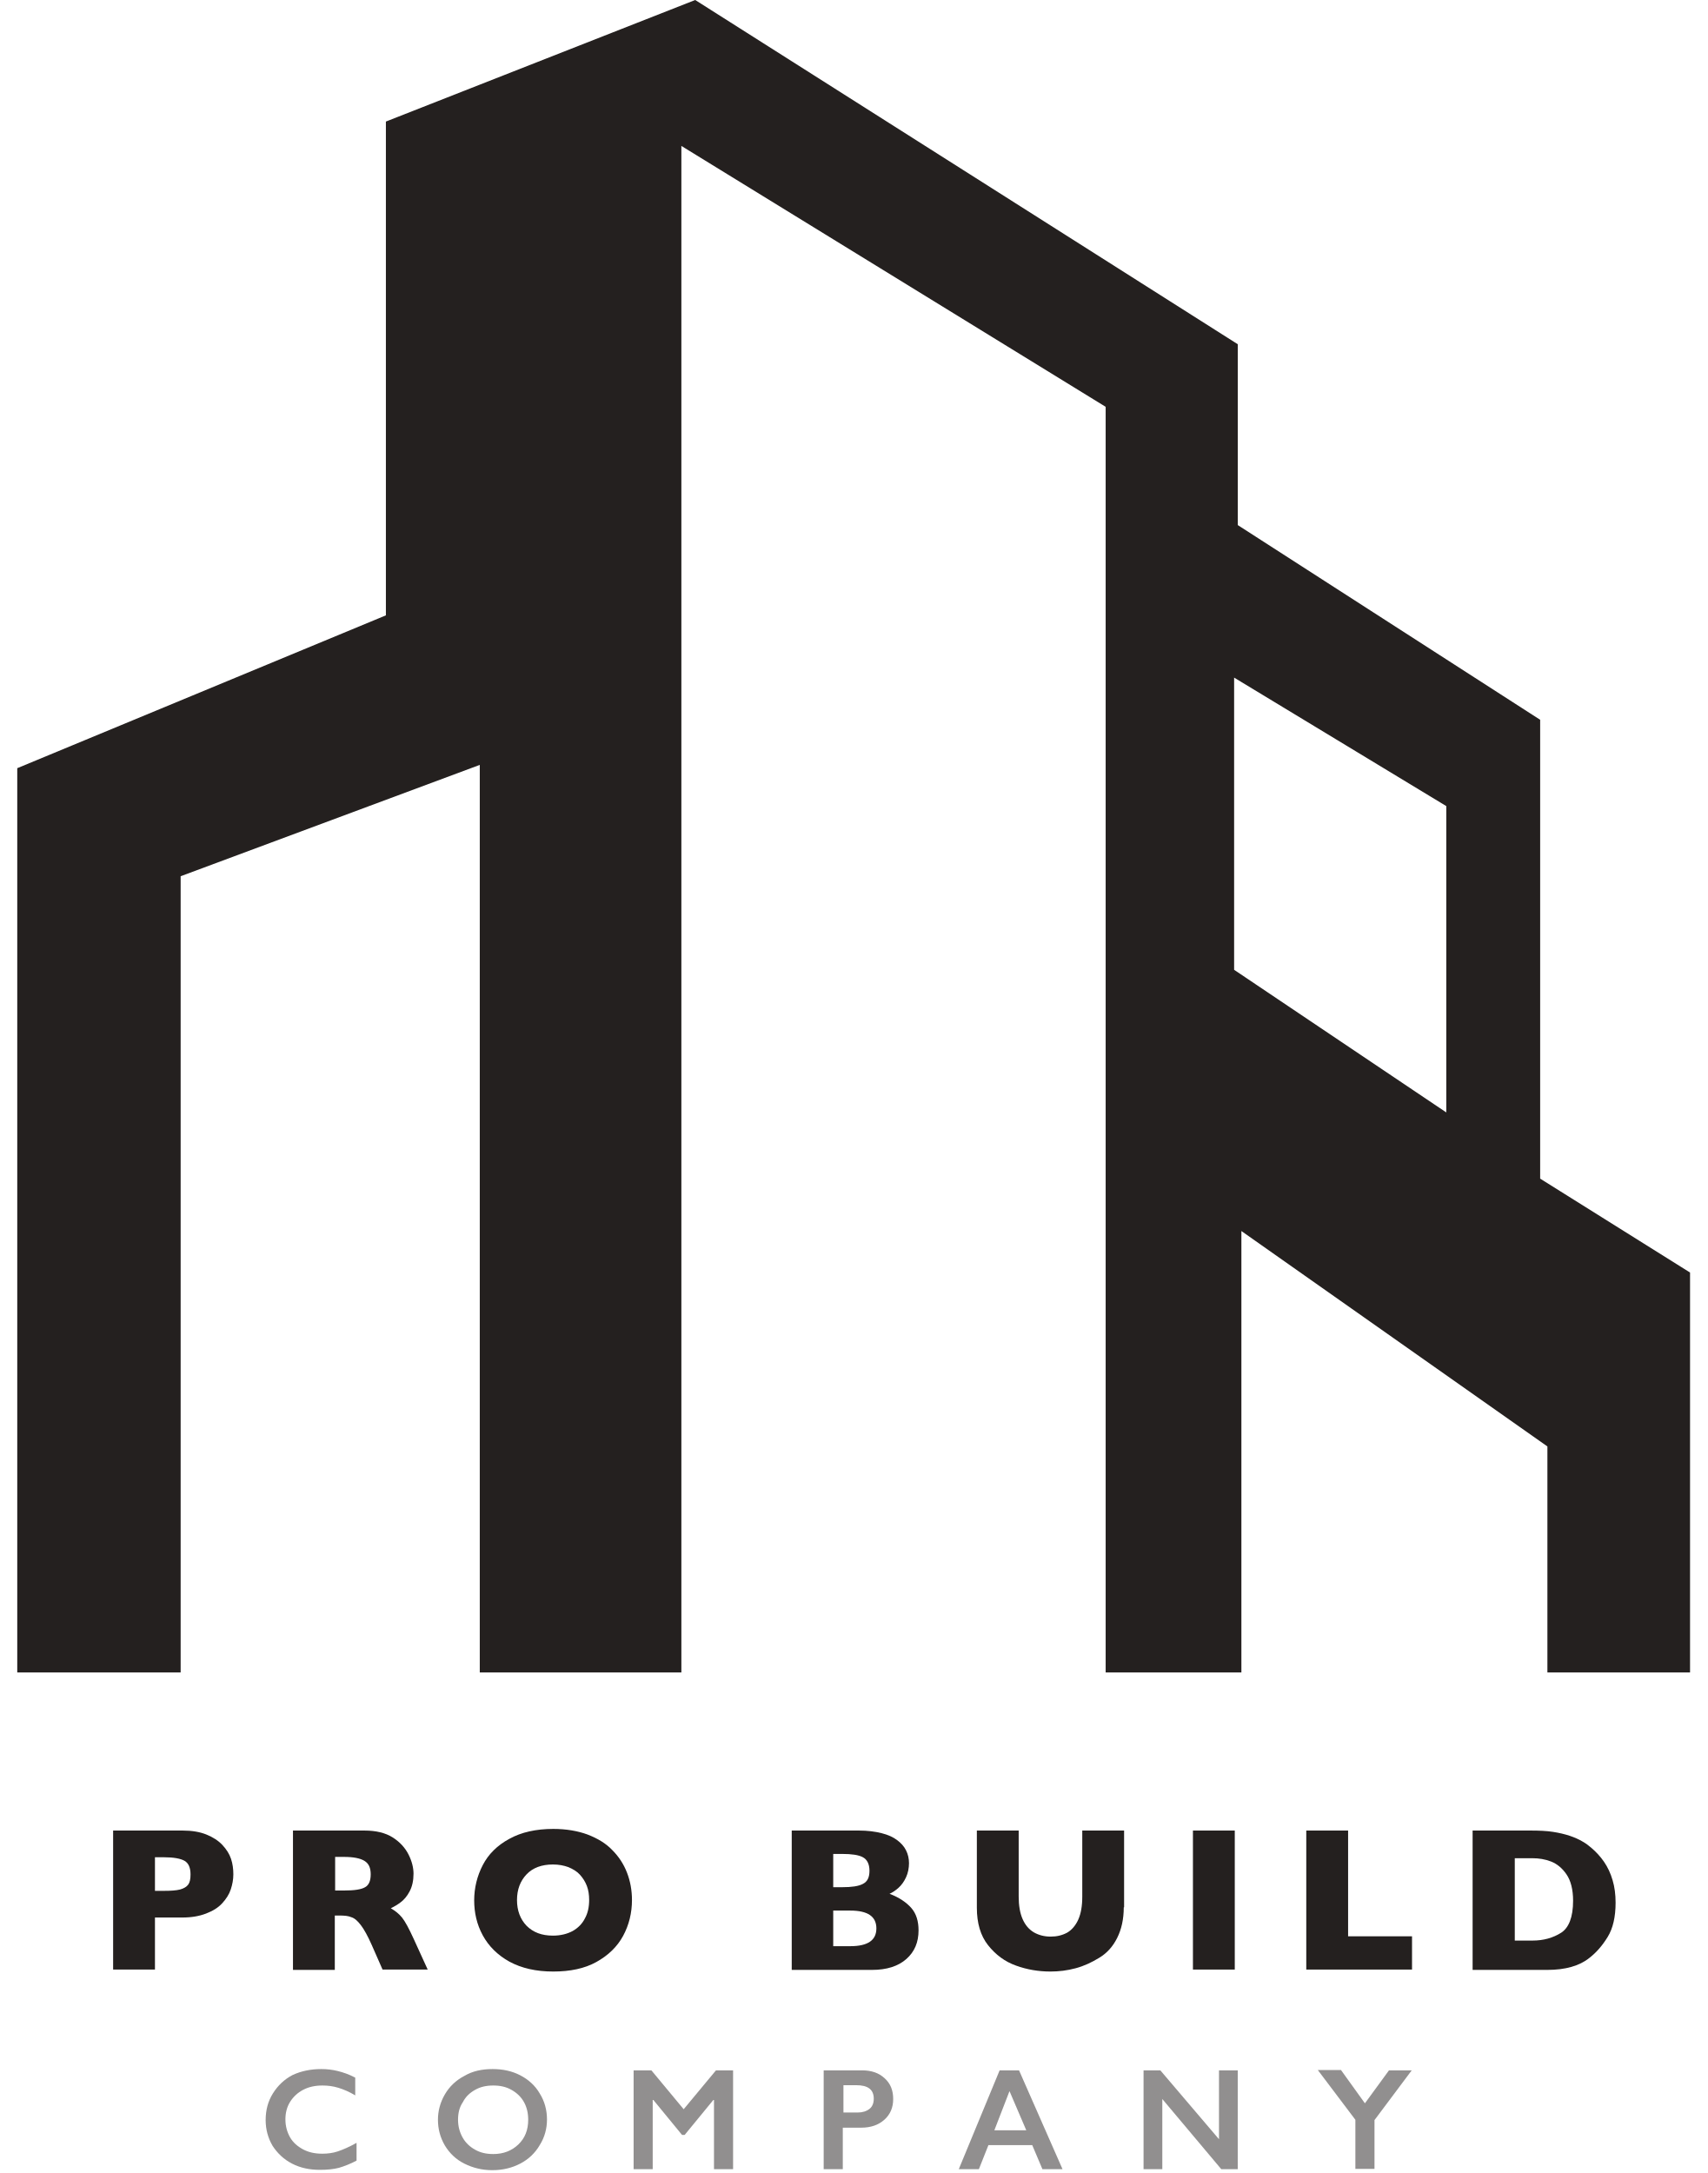
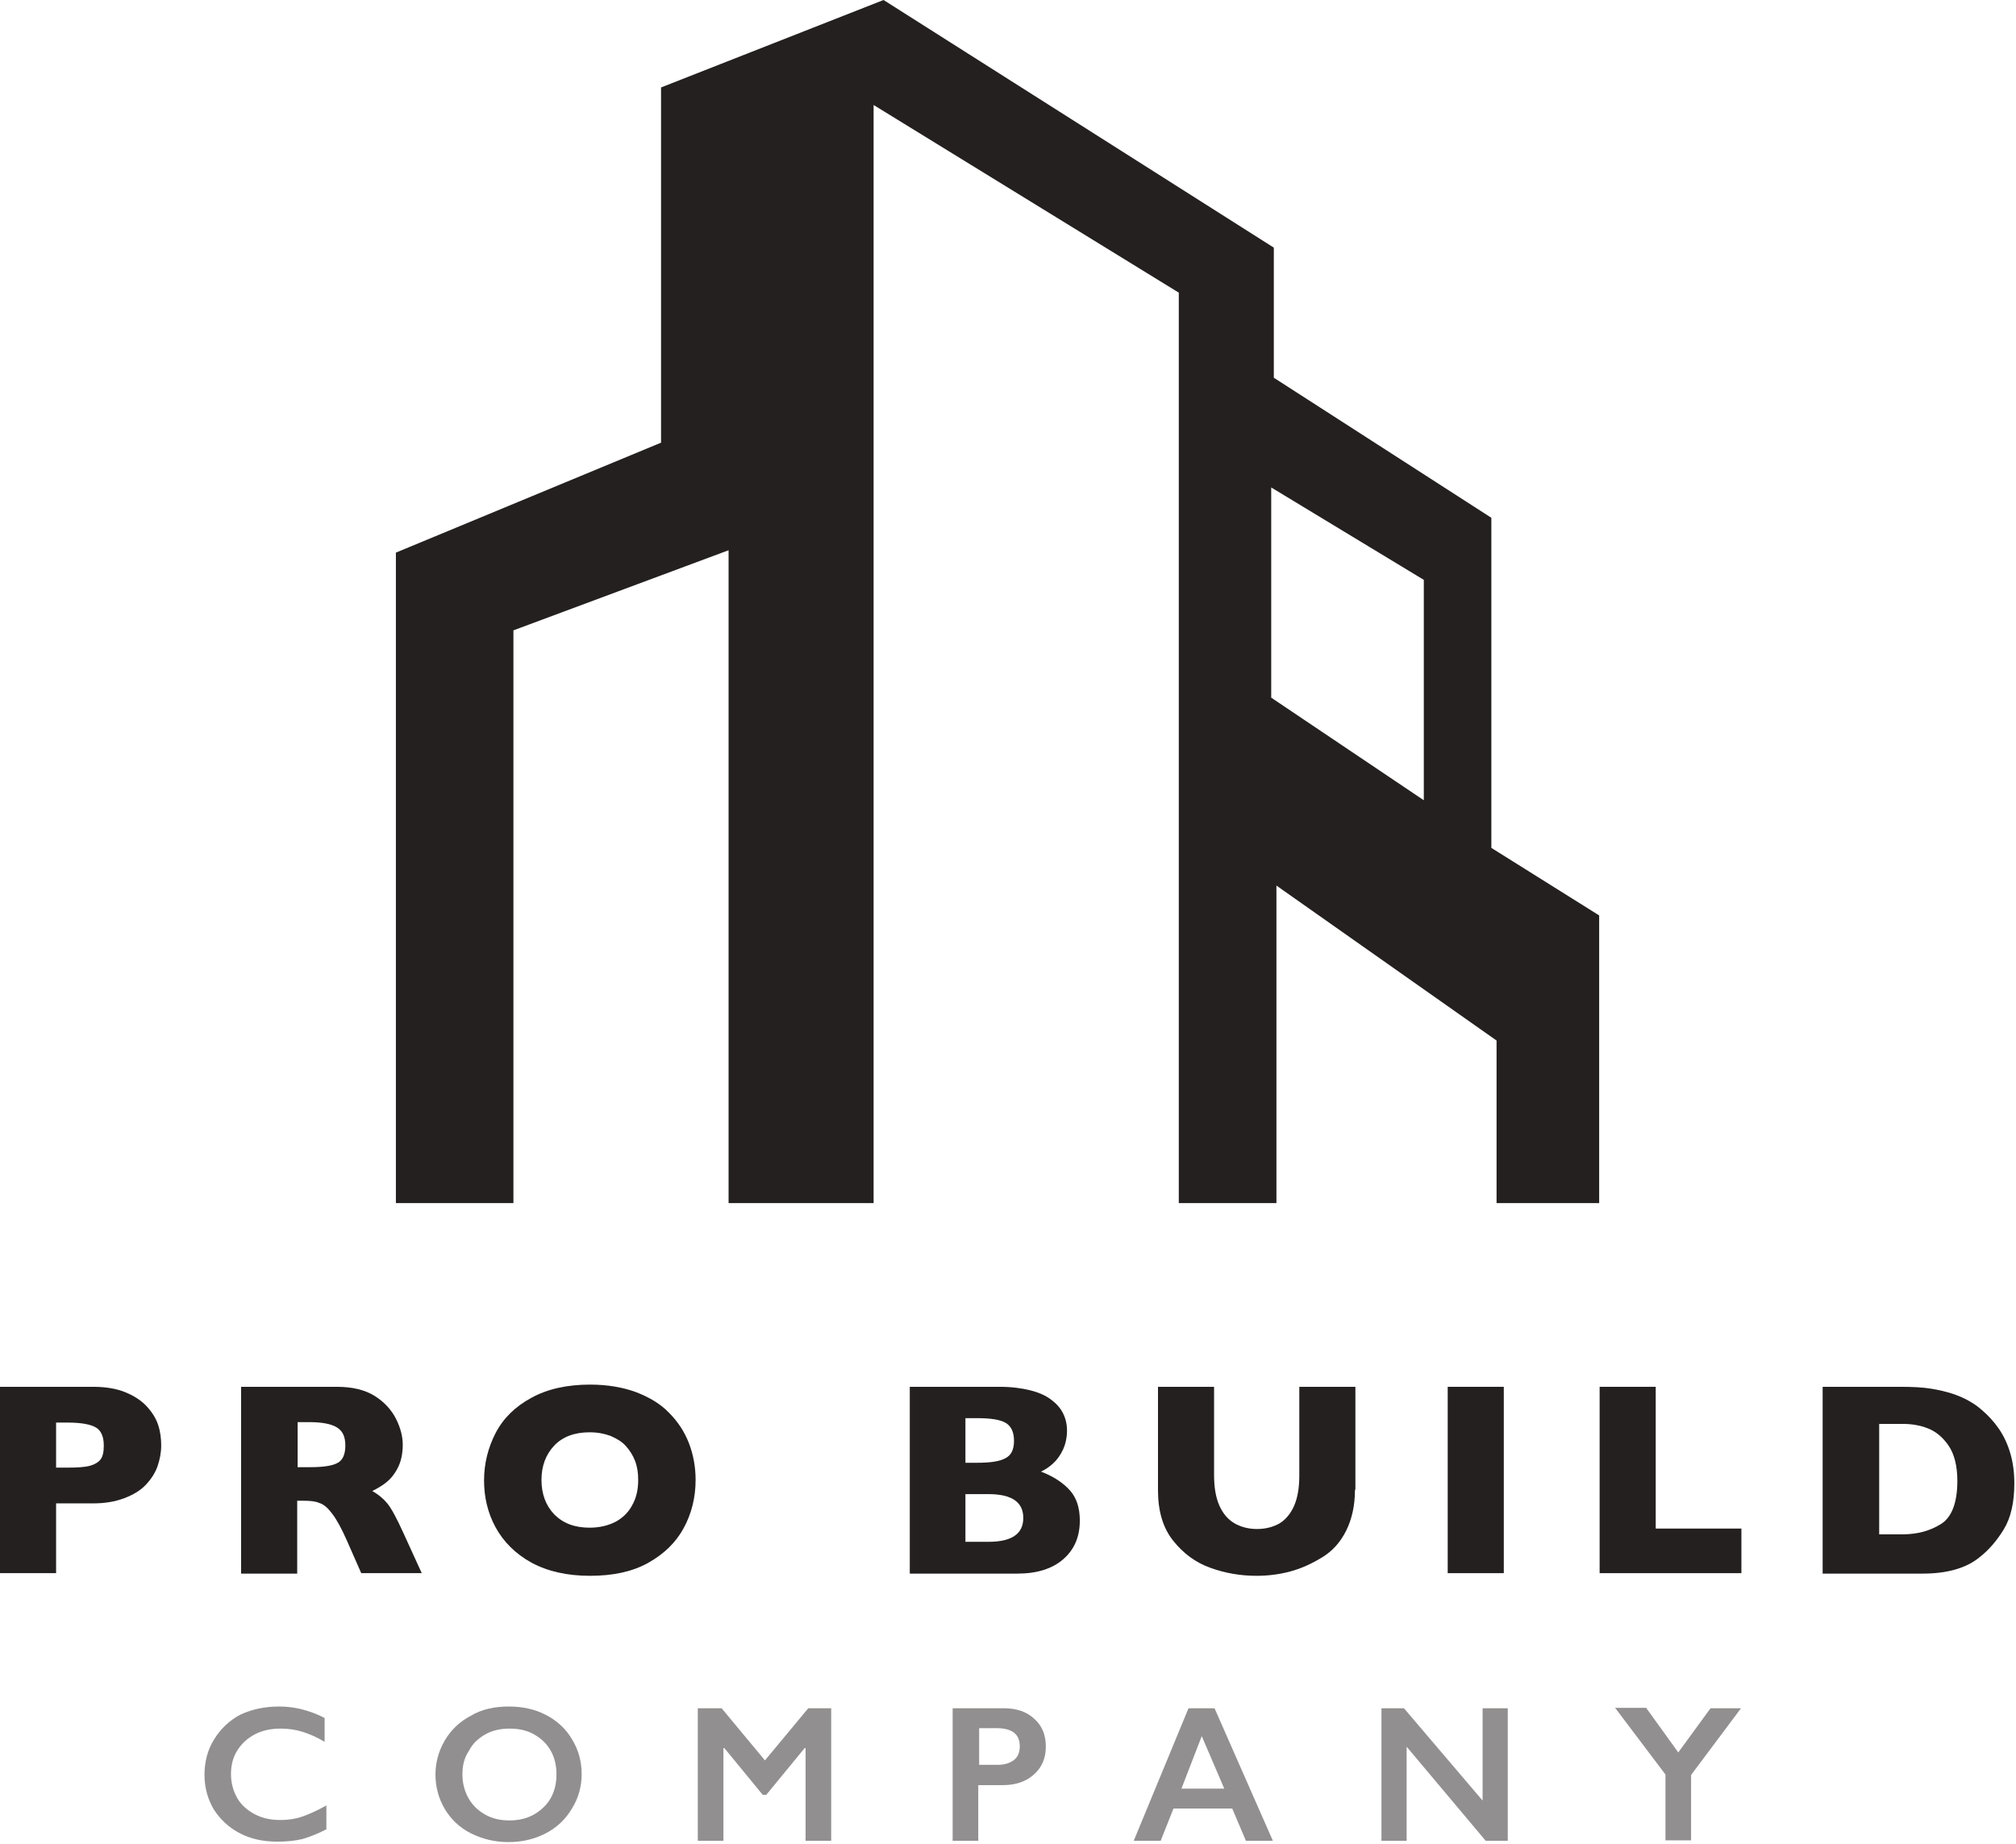
- <svg xmlns="http://www.w3.org/2000/svg" width="66" height="84" viewBox="0 0 66 84" fill="none">
-   <path d="M59.536 45.562V27.824L47.847 20.298V13.307L26.874 0L14.917 4.699V23.787L0.667 29.695V64.65H6.983V33.872L18.546 29.568V64.65H26.339V5.641L42.74 15.726V64.65H47.987V47.587L59.816 55.914V64.65H65.33V49.191L59.536 45.562ZM55.907 43.002L47.706 37.489V26.194L55.907 31.16V43.002Z" fill="#24201F" />
-   <path d="M9.02 72.456C9.02 72.66 8.982 72.851 8.919 73.042C8.855 73.233 8.74 73.411 8.587 73.576C8.435 73.742 8.231 73.869 7.964 73.971C7.696 74.073 7.403 74.124 7.047 74.124H5.99V76.136H4.373V70.762H7.059C7.416 70.762 7.722 70.813 7.976 70.915C8.231 71.017 8.447 71.157 8.6 71.323C8.753 71.488 8.868 71.666 8.931 71.857C8.995 72.048 9.02 72.252 9.02 72.456ZM7.365 72.456C7.365 72.201 7.289 72.023 7.136 71.934C6.983 71.845 6.716 71.794 6.321 71.794H5.99V73.093H6.334C6.601 73.093 6.805 73.08 6.958 73.042C7.098 73.003 7.212 72.94 7.276 72.851C7.34 72.761 7.365 72.634 7.365 72.456Z" fill="#24201F" />
-   <path d="M16.533 76.136H14.788L14.368 75.181C14.215 74.837 14.075 74.582 13.948 74.417C13.821 74.251 13.706 74.149 13.579 74.111C13.464 74.06 13.311 74.047 13.12 74.047H12.942V76.149H11.325V70.762H14.088C14.534 70.762 14.903 70.851 15.183 71.03C15.463 71.208 15.667 71.437 15.794 71.692C15.922 71.947 15.985 72.201 15.985 72.43C15.985 72.698 15.934 72.927 15.832 73.118C15.731 73.309 15.616 73.436 15.501 73.525C15.387 73.615 15.259 73.691 15.107 73.767C15.285 73.869 15.425 73.984 15.54 74.124C15.654 74.264 15.807 74.544 15.998 74.964L16.533 76.136ZM14.33 72.456C14.33 72.201 14.254 72.036 14.088 71.934C13.922 71.832 13.655 71.781 13.299 71.781H12.955V73.08H13.299C13.693 73.08 13.961 73.042 14.113 72.952C14.254 72.876 14.33 72.71 14.33 72.456Z" fill="#24201F" />
-   <path d="M24.429 73.449C24.429 73.946 24.314 74.417 24.085 74.837C23.856 75.257 23.512 75.588 23.054 75.843C22.595 76.098 22.035 76.212 21.386 76.212C20.724 76.212 20.163 76.085 19.692 75.83C19.234 75.576 18.89 75.232 18.661 74.812C18.431 74.391 18.33 73.933 18.33 73.462C18.33 72.978 18.444 72.519 18.661 72.099C18.877 71.679 19.221 71.335 19.692 71.081C20.151 70.826 20.724 70.699 21.386 70.699C21.882 70.699 22.328 70.775 22.71 70.915C23.105 71.068 23.423 71.259 23.665 71.514C23.92 71.768 24.111 72.061 24.238 72.392C24.366 72.723 24.429 73.08 24.429 73.449ZM22.774 73.449C22.774 73.245 22.748 73.067 22.685 72.901C22.621 72.736 22.532 72.596 22.417 72.469C22.303 72.341 22.15 72.252 21.971 72.176C21.793 72.112 21.602 72.074 21.373 72.074C20.94 72.074 20.596 72.201 20.354 72.456C20.112 72.71 19.985 73.042 19.985 73.449C19.985 73.857 20.112 74.188 20.354 74.442C20.609 74.697 20.94 74.824 21.373 74.824C21.666 74.824 21.921 74.761 22.137 74.646C22.341 74.531 22.506 74.366 22.608 74.162C22.723 73.959 22.774 73.716 22.774 73.449Z" fill="#24201F" />
-   <path d="M35.507 74.621C35.507 75.079 35.354 75.448 35.036 75.728C34.718 76.009 34.272 76.149 33.712 76.149H30.605V70.762H33.202C33.533 70.762 33.826 70.8 34.081 70.864C34.336 70.928 34.526 71.017 34.679 71.132C34.832 71.246 34.947 71.373 35.023 71.526C35.1 71.679 35.138 71.845 35.138 72.023C35.138 72.214 35.1 72.405 35.023 72.57C34.947 72.736 34.845 72.876 34.73 72.978C34.616 73.08 34.501 73.156 34.386 73.207C34.756 73.347 35.036 73.538 35.227 73.755C35.418 73.971 35.507 74.264 35.507 74.621ZM33.61 72.316C33.61 72.061 33.521 71.883 33.355 71.794C33.19 71.704 32.922 71.666 32.553 71.666H32.209V72.952H32.553C32.922 72.952 33.19 72.914 33.355 72.825C33.533 72.736 33.61 72.57 33.61 72.316ZM33.877 74.544C33.877 74.086 33.546 73.856 32.871 73.856H32.209V75.232H32.871C33.546 75.232 33.877 75.003 33.877 74.544Z" fill="#24201F" />
-   <path d="M43.44 73.729C43.44 74.188 43.351 74.582 43.185 74.913C43.02 75.245 42.791 75.499 42.498 75.677C42.205 75.856 41.912 75.996 41.581 76.085C41.25 76.174 40.931 76.212 40.6 76.212C40.142 76.212 39.696 76.136 39.276 75.983C38.843 75.83 38.487 75.563 38.194 75.194C37.901 74.824 37.761 74.34 37.761 73.742V70.762H39.378V73.309C39.378 73.665 39.429 73.958 39.531 74.188C39.633 74.417 39.773 74.582 39.964 74.697C40.142 74.799 40.358 74.862 40.613 74.862C40.855 74.862 41.059 74.812 41.25 74.71C41.428 74.608 41.581 74.43 41.683 74.2C41.785 73.971 41.836 73.678 41.836 73.322V70.762H43.453V73.729H43.44Z" fill="#24201F" />
-   <path d="M47.731 76.136H46.114V70.762H47.731V76.136Z" fill="#24201F" />
-   <path d="M54.583 76.136H50.495V70.762H52.112V74.85H54.583V76.136Z" fill="#24201F" />
-   <path d="M62.452 73.551C62.452 74.099 62.35 74.544 62.146 74.875C61.942 75.206 61.713 75.474 61.433 75.69C61.051 75.996 60.504 76.149 59.816 76.149H56.925V70.762H59.166C59.498 70.762 59.79 70.775 60.032 70.813C60.274 70.851 60.491 70.902 60.682 70.966C60.873 71.03 61.038 71.106 61.166 71.182C61.306 71.259 61.42 71.348 61.522 71.437C61.7 71.59 61.866 71.768 62.006 71.972C62.146 72.176 62.261 72.418 62.337 72.685C62.414 72.94 62.452 73.233 62.452 73.551ZM60.809 73.475C60.809 73.042 60.72 72.698 60.554 72.456C60.389 72.214 60.185 72.048 59.956 71.959C59.727 71.87 59.485 71.832 59.243 71.832H58.555V75.015H59.243C59.663 75.015 60.032 74.913 60.351 74.71C60.644 74.519 60.809 74.111 60.809 73.475Z" fill="#24201F" />
+ <svg xmlns="http://www.w3.org/2000/svg" width="573" height="524" viewBox="0 0 573 524" fill="none">
+   <path d="M423.88 241.023V147.187L362.053 107.376V70.394L251.129 0L187.888 24.857V125.833L112.524 157.09V342H145.929V179.185L207.082 156.416V342H248.3V29.842L335.046 83.193V342H362.794V251.734L425.362 295.789V342H454.524V260.222L423.88 241.023ZM404.685 227.484L361.312 198.316V138.565L404.685 164.836V227.484Z" fill="#24201F" />
+   <path d="M45.817 410.914C45.817 412.922 45.441 414.805 44.813 416.688C44.185 418.571 43.056 420.328 41.549 421.96C40.043 423.592 38.034 424.847 35.398 425.851C32.762 426.856 29.875 427.358 26.36 427.358H15.942V447.191H0V394.219H26.486C30.001 394.219 33.013 394.721 35.524 395.725C38.034 396.729 40.168 398.11 41.675 399.742C43.181 401.374 44.311 403.131 44.938 405.014C45.566 406.897 45.817 408.905 45.817 410.914ZM29.499 410.914C29.499 408.403 28.745 406.646 27.239 405.767C25.733 404.889 23.097 404.386 19.206 404.386H15.942V417.19H19.331C21.967 417.19 23.976 417.065 25.482 416.688C26.863 416.312 27.992 415.684 28.62 414.805C29.248 413.927 29.499 412.671 29.499 410.914Z" fill="#24201F" />
+   <path d="M119.871 447.191H102.674L98.531 437.776C97.025 434.387 95.644 431.877 94.389 430.245C93.134 428.613 92.004 427.609 90.749 427.232C89.619 426.73 88.113 426.605 86.23 426.605H84.473V447.316H68.531V394.219H95.77C100.163 394.219 103.804 395.098 106.565 396.855C109.327 398.612 111.335 400.872 112.59 403.382C113.846 405.893 114.473 408.403 114.473 410.663C114.473 413.299 113.971 415.558 112.967 417.441C111.963 419.324 110.833 420.579 109.703 421.458C108.574 422.337 107.318 423.09 105.812 423.843C107.569 424.847 108.95 425.977 110.08 427.358C111.21 428.739 112.716 431.5 114.599 435.642L119.871 447.191ZM98.155 410.914C98.155 408.403 97.402 406.772 95.77 405.767C94.138 404.763 91.502 404.261 87.987 404.261H84.598V417.065H87.987C91.879 417.065 94.515 416.688 96.021 415.809C97.402 415.056 98.155 413.424 98.155 410.914Z" fill="#24201F" />
+   <path d="M197.709 420.705C197.709 425.601 196.579 430.245 194.319 434.387C192.06 438.53 188.671 441.793 184.152 444.304C179.633 446.815 174.11 447.944 167.708 447.944C161.18 447.944 155.657 446.689 151.013 444.178C146.494 441.668 143.105 438.279 140.845 434.136C138.586 429.994 137.582 425.475 137.582 420.831C137.582 416.061 138.711 411.542 140.845 407.399C142.979 403.257 146.368 399.868 151.013 397.357C155.532 394.847 161.18 393.591 167.708 393.591C172.603 393.591 176.997 394.345 180.763 395.725C184.654 397.232 187.792 399.115 190.177 401.625C192.688 404.136 194.57 407.023 195.826 410.286C197.081 413.55 197.709 417.065 197.709 420.705ZM181.39 420.705C181.39 418.697 181.139 416.939 180.511 415.307C179.884 413.676 179.005 412.295 177.875 411.04C176.746 409.784 175.239 408.906 173.482 408.152C171.725 407.525 169.842 407.148 167.582 407.148C163.314 407.148 159.925 408.404 157.54 410.914C155.155 413.425 153.9 416.688 153.9 420.705C153.9 424.722 155.155 427.986 157.54 430.496C160.051 433.007 163.314 434.262 167.582 434.262C170.469 434.262 172.98 433.634 175.114 432.505C177.122 431.375 178.754 429.743 179.758 427.735C180.888 425.726 181.39 423.341 181.39 420.705Z" fill="#24201F" />
+   <path d="M306.912 432.253C306.912 436.772 305.405 440.412 302.267 443.174C299.129 445.936 294.736 447.316 289.212 447.316H258.584V394.219H284.191C287.455 394.219 290.342 394.595 292.853 395.223C295.363 395.851 297.246 396.729 298.752 397.859C300.259 398.989 301.388 400.244 302.142 401.75C302.895 403.257 303.271 404.889 303.271 406.646C303.271 408.529 302.895 410.412 302.142 412.044C301.388 413.675 300.384 415.056 299.254 416.06C298.125 417.065 296.995 417.818 295.865 418.32C299.506 419.701 302.267 421.584 304.15 423.718C306.033 425.851 306.912 428.739 306.912 432.253ZM288.208 409.533C288.208 407.023 287.33 405.265 285.698 404.386C284.066 403.508 281.43 403.131 277.789 403.131H274.4V415.809H277.789C281.43 415.809 284.066 415.433 285.698 414.554C287.455 413.675 288.208 412.044 288.208 409.533ZM290.844 431.5C290.844 426.981 287.581 424.722 280.928 424.722H274.4V438.279H280.928C287.581 438.279 290.844 436.019 290.844 431.5Z" fill="#24201F" />
+   <path d="M385.115 423.466C385.115 427.985 384.236 431.877 382.604 435.14C380.972 438.404 378.713 440.915 375.826 442.672C372.939 444.429 370.051 445.81 366.788 446.689C363.524 447.567 360.386 447.944 357.122 447.944C352.603 447.944 348.21 447.191 344.068 445.685C339.8 444.178 336.285 441.542 333.398 437.902C330.511 434.262 329.13 429.492 329.13 423.592V394.219H345.072V419.324C345.072 422.839 345.574 425.726 346.578 427.985C347.582 430.245 348.963 431.877 350.846 433.006C352.603 434.011 354.737 434.638 357.248 434.638C359.633 434.638 361.641 434.136 363.524 433.132C365.281 432.128 366.788 430.37 367.792 428.111C368.796 425.851 369.298 422.964 369.298 419.45V394.219H385.24V423.466H385.115Z" fill="#24201F" />
+   <path d="M427.417 447.191H411.476V394.219H427.417V447.191Z" fill="#24201F" />
+   <path d="M494.951 447.191H454.657V394.219H470.599V434.513H494.951V447.191Z" fill="#24201F" />
+   <path d="M572.524 421.709C572.524 427.107 571.52 431.5 569.511 434.764C567.503 438.027 565.243 440.664 562.482 442.798C558.716 445.81 553.318 447.316 546.54 447.316H518.045V394.219H540.138C543.402 394.219 546.289 394.344 548.674 394.721C551.059 395.098 553.193 395.6 555.076 396.227C556.959 396.855 558.59 397.608 559.846 398.361C561.226 399.114 562.356 399.993 563.36 400.872C565.118 402.378 566.75 404.135 568.13 406.144C569.511 408.152 570.641 410.537 571.394 413.173C572.147 415.684 572.524 418.571 572.524 421.709ZM556.331 420.956C556.331 416.688 555.452 413.299 553.82 410.914C552.189 408.529 550.18 406.897 547.921 406.018C545.661 405.14 543.276 404.763 540.891 404.763H534.113V436.145H540.891C545.034 436.145 548.674 435.14 551.812 433.132C554.699 431.249 556.331 427.232 556.331 420.956Z" fill="#24201F" />
  <g opacity="0.5">
-     <path d="M12.421 79.982C12.637 79.982 12.854 80.007 13.057 80.058C13.261 80.109 13.49 80.185 13.732 80.313V81C13.503 80.86 13.287 80.771 13.083 80.707C12.879 80.644 12.675 80.618 12.459 80.618C12.191 80.618 11.937 80.669 11.72 80.784C11.504 80.898 11.338 81.051 11.211 81.255C11.084 81.459 11.033 81.688 11.033 81.93C11.033 82.184 11.096 82.414 11.211 82.618C11.325 82.821 11.504 82.974 11.72 83.089C11.937 83.203 12.179 83.254 12.459 83.254C12.662 83.254 12.866 83.229 13.057 83.165C13.248 83.101 13.49 82.999 13.783 82.834V83.522C13.541 83.649 13.312 83.738 13.095 83.802C12.892 83.853 12.65 83.878 12.37 83.878C11.962 83.878 11.606 83.802 11.287 83.636C10.969 83.471 10.727 83.241 10.536 82.949C10.358 82.643 10.269 82.312 10.269 81.955C10.269 81.573 10.358 81.23 10.549 80.924C10.74 80.618 10.994 80.376 11.313 80.211C11.644 80.058 12.013 79.982 12.421 79.982Z" fill="#24201F" />
-     <path d="M19.043 79.982C19.437 79.982 19.794 80.058 20.112 80.224C20.43 80.389 20.685 80.618 20.863 80.924C21.055 81.23 21.144 81.573 21.144 81.93C21.144 82.286 21.055 82.618 20.863 82.923C20.685 83.229 20.43 83.471 20.112 83.636C19.794 83.802 19.437 83.891 19.03 83.891C18.635 83.891 18.279 83.802 17.947 83.636C17.616 83.471 17.374 83.229 17.196 82.936C17.018 82.63 16.929 82.299 16.929 81.943C16.929 81.599 17.018 81.268 17.196 80.962C17.374 80.656 17.629 80.415 17.947 80.249C18.266 80.058 18.635 79.982 19.043 79.982ZM17.706 81.943C17.706 82.197 17.769 82.427 17.884 82.63C17.998 82.834 18.164 82.987 18.368 83.101C18.571 83.216 18.801 83.267 19.068 83.267C19.463 83.267 19.781 83.14 20.036 82.898C20.291 82.656 20.418 82.337 20.418 81.943C20.418 81.688 20.367 81.459 20.252 81.255C20.138 81.051 19.972 80.898 19.768 80.784C19.565 80.669 19.335 80.618 19.068 80.618C18.801 80.618 18.571 80.669 18.368 80.784C18.164 80.898 17.998 81.051 17.896 81.255C17.756 81.459 17.706 81.688 17.706 81.943Z" fill="#24201F" />
-     <path d="M25.18 80.032L26.428 81.535L27.676 80.032H28.338V83.853H27.6V81.178H27.574L26.466 82.528H26.365L25.257 81.178H25.231V83.853H24.493V80.032H25.18Z" fill="#24201F" />
-     <path d="M33.33 80.032C33.687 80.032 33.98 80.134 34.196 80.338C34.425 80.542 34.527 80.809 34.527 81.14C34.527 81.471 34.413 81.739 34.183 81.943C33.954 82.146 33.661 82.248 33.292 82.248H32.579V83.853H31.84V80.032H33.33ZM33.152 81.662C33.343 81.662 33.496 81.612 33.61 81.522C33.725 81.433 33.776 81.293 33.776 81.128C33.776 80.771 33.547 80.606 33.101 80.606H32.604V81.662H33.152Z" fill="#24201F" />
-     <path d="M39.392 80.032L41.073 83.853H40.296L39.902 82.923H38.208L37.839 83.853H37.062L38.641 80.032H39.392ZM38.437 82.35H39.672L39.023 80.835L38.437 82.35Z" fill="#24201F" />
-     <path d="M44.854 80.032L47.121 82.694V80.032H47.846V83.853H47.21L44.93 81.14V83.853H44.205V80.032H44.854Z" fill="#24201F" />
-     <path d="M51.846 80.032L52.762 81.306L53.692 80.032H54.571L53.132 81.955V83.84H52.393V81.943L50.941 80.02H51.846V80.032Z" fill="#24201F" />
+     <path d="M79.335 485.099C81.469 485.099 83.603 485.35 85.612 485.852C87.62 486.355 89.88 487.108 92.265 488.363V495.141C90.005 493.761 87.871 492.882 85.863 492.254C83.854 491.627 81.846 491.376 79.712 491.376C77.076 491.376 74.566 491.878 72.432 493.007C70.298 494.137 68.666 495.644 67.41 497.652C66.155 499.66 65.653 501.92 65.653 504.305C65.653 506.815 66.281 509.075 67.41 511.083C68.54 513.092 70.298 514.598 72.432 515.728C74.566 516.857 76.951 517.36 79.712 517.36C81.721 517.36 83.729 517.109 85.612 516.481C87.495 515.853 89.88 514.849 92.767 513.217V519.996C90.382 521.251 88.122 522.13 85.988 522.757C83.98 523.259 81.595 523.51 78.833 523.51C74.817 523.51 71.302 522.757 68.164 521.125C65.025 519.493 62.641 517.234 60.758 514.347C59 511.334 58.122 508.071 58.122 504.556C58.122 500.79 59 497.401 60.883 494.388C62.766 491.376 65.276 488.991 68.415 487.359C71.678 485.853 75.319 485.099 79.335 485.099Z" fill="#24201F" />
+     <path d="M144.609 485.099C148.501 485.099 152.015 485.852 155.154 487.484C158.292 489.116 160.802 491.376 162.56 494.388C164.442 497.401 165.321 500.79 165.321 504.305C165.321 507.82 164.442 511.083 162.56 514.096C160.802 517.109 158.292 519.493 155.154 521.125C152.015 522.757 148.501 523.636 144.484 523.636C140.592 523.636 137.078 522.757 133.814 521.125C130.55 519.493 128.165 517.108 126.408 514.221C124.651 511.209 123.772 507.945 123.772 504.43C123.772 501.041 124.651 497.777 126.408 494.765C128.165 491.752 130.676 489.367 133.814 487.735C136.952 485.852 140.592 485.099 144.609 485.099ZM131.429 504.43C131.429 506.941 132.057 509.2 133.186 511.209C134.316 513.217 135.948 514.724 137.956 515.853C139.965 516.983 142.224 517.485 144.86 517.485C148.752 517.485 151.89 516.23 154.4 513.845C156.911 511.46 158.166 508.322 158.166 504.43C158.166 501.92 157.664 499.66 156.534 497.652C155.405 495.644 153.773 494.137 151.764 493.007C149.756 491.878 147.496 491.376 144.86 491.376C142.224 491.376 139.965 491.878 137.956 493.007C135.948 494.137 134.316 495.644 133.312 497.652C131.931 499.66 131.429 501.92 131.429 504.43Z" fill="#24201F" />
+     <path d="M205.114 485.602L217.415 500.414L229.717 485.602H236.244V523.26H228.964V496.899H228.713L217.792 510.205H216.788L205.867 496.899H205.616V523.26H198.335V485.602H205.114Z" fill="#24201F" />
+     <path d="M285.453 485.602C288.968 485.602 291.855 486.606 293.989 488.614C296.248 490.623 297.253 493.259 297.253 496.522C297.253 499.786 296.123 502.422 293.863 504.431C291.604 506.439 288.717 507.443 285.077 507.443H278.047V523.26H270.767V485.602H285.453ZM283.696 501.669C285.579 501.669 287.085 501.167 288.215 500.288C289.344 499.41 289.847 498.029 289.847 496.397C289.847 492.882 287.587 491.25 283.194 491.25H278.298V501.669H283.696Z" fill="#24201F" />
+     <path d="M345.209 485.602L361.779 523.26H354.121L350.23 514.096H333.535L329.895 523.26H322.238L337.803 485.602H345.209ZM335.795 508.447H347.971L341.569 493.51L335.795 508.447Z" fill="#24201F" />
+     <path d="M399.049 485.602L421.392 511.837V485.602H428.547V523.26H422.271L399.802 496.522V523.26H392.647V485.602H399.049Z" fill="#24201F" />
+     <path d="M467.97 485.602L477.008 498.155L486.172 485.602H494.833L480.649 504.556V523.134H473.368V504.431L459.058 485.476H467.97V485.602Z" fill="#24201F" />
  </g>
</svg>
